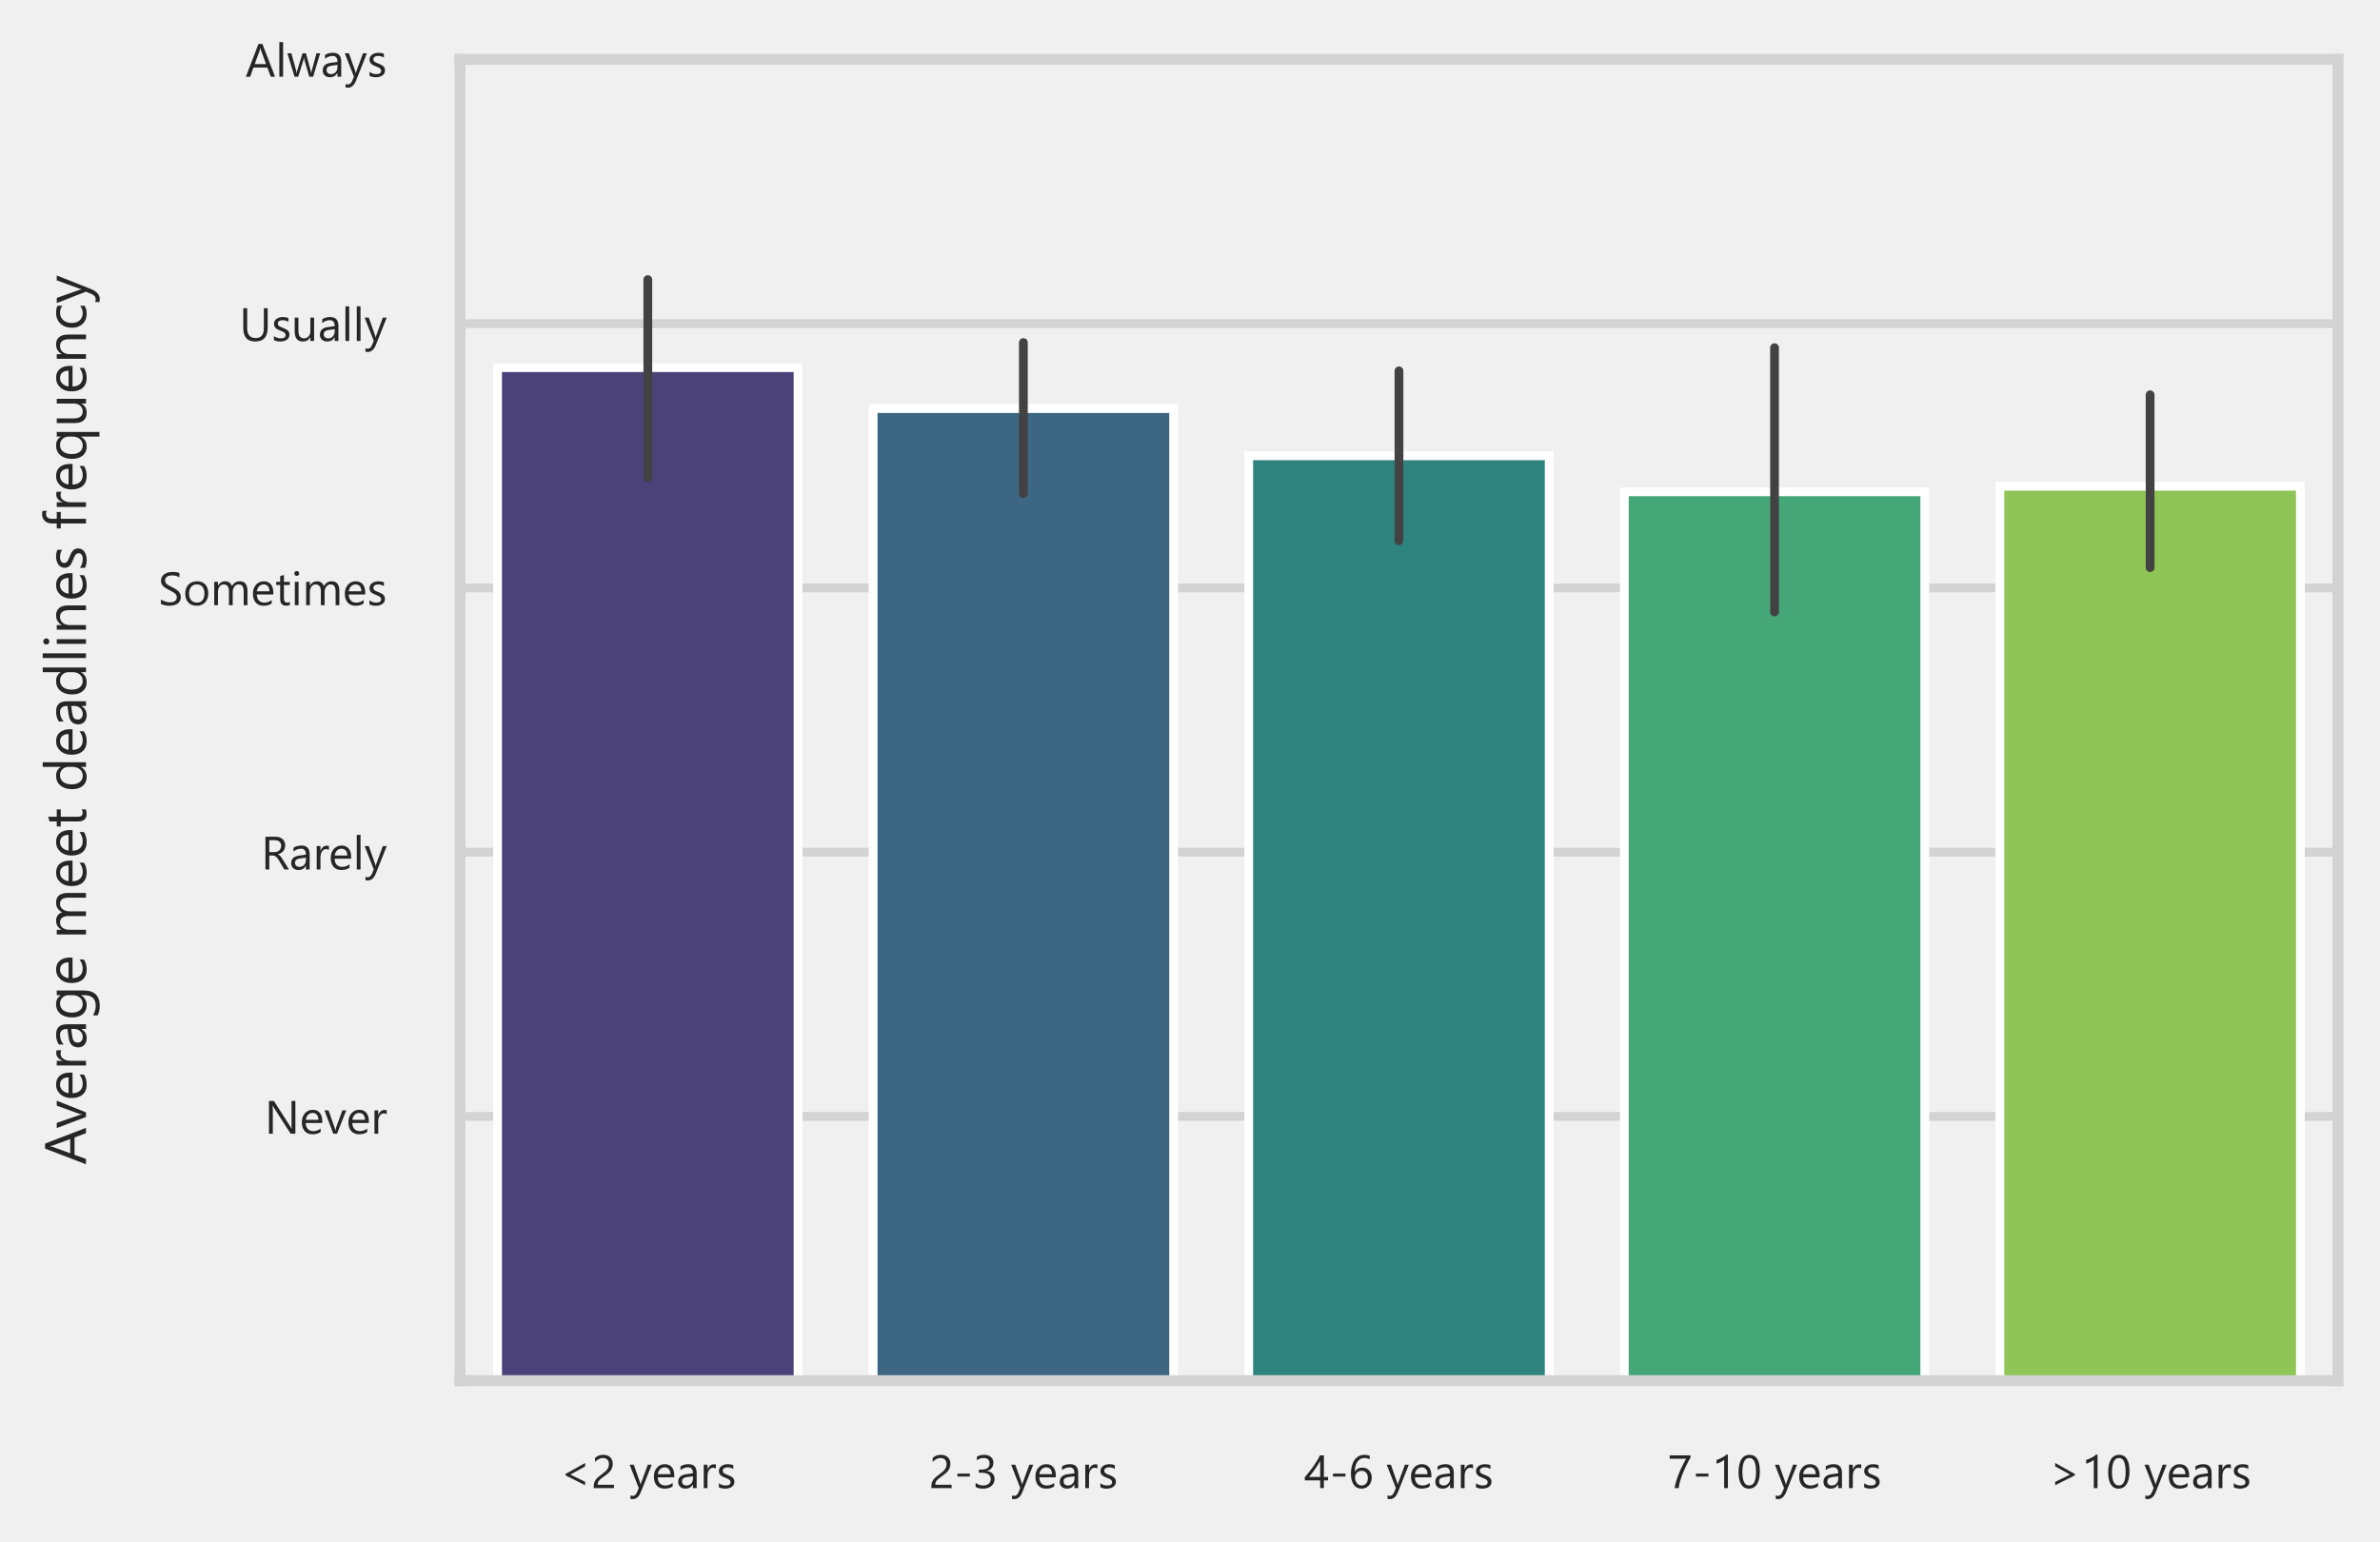
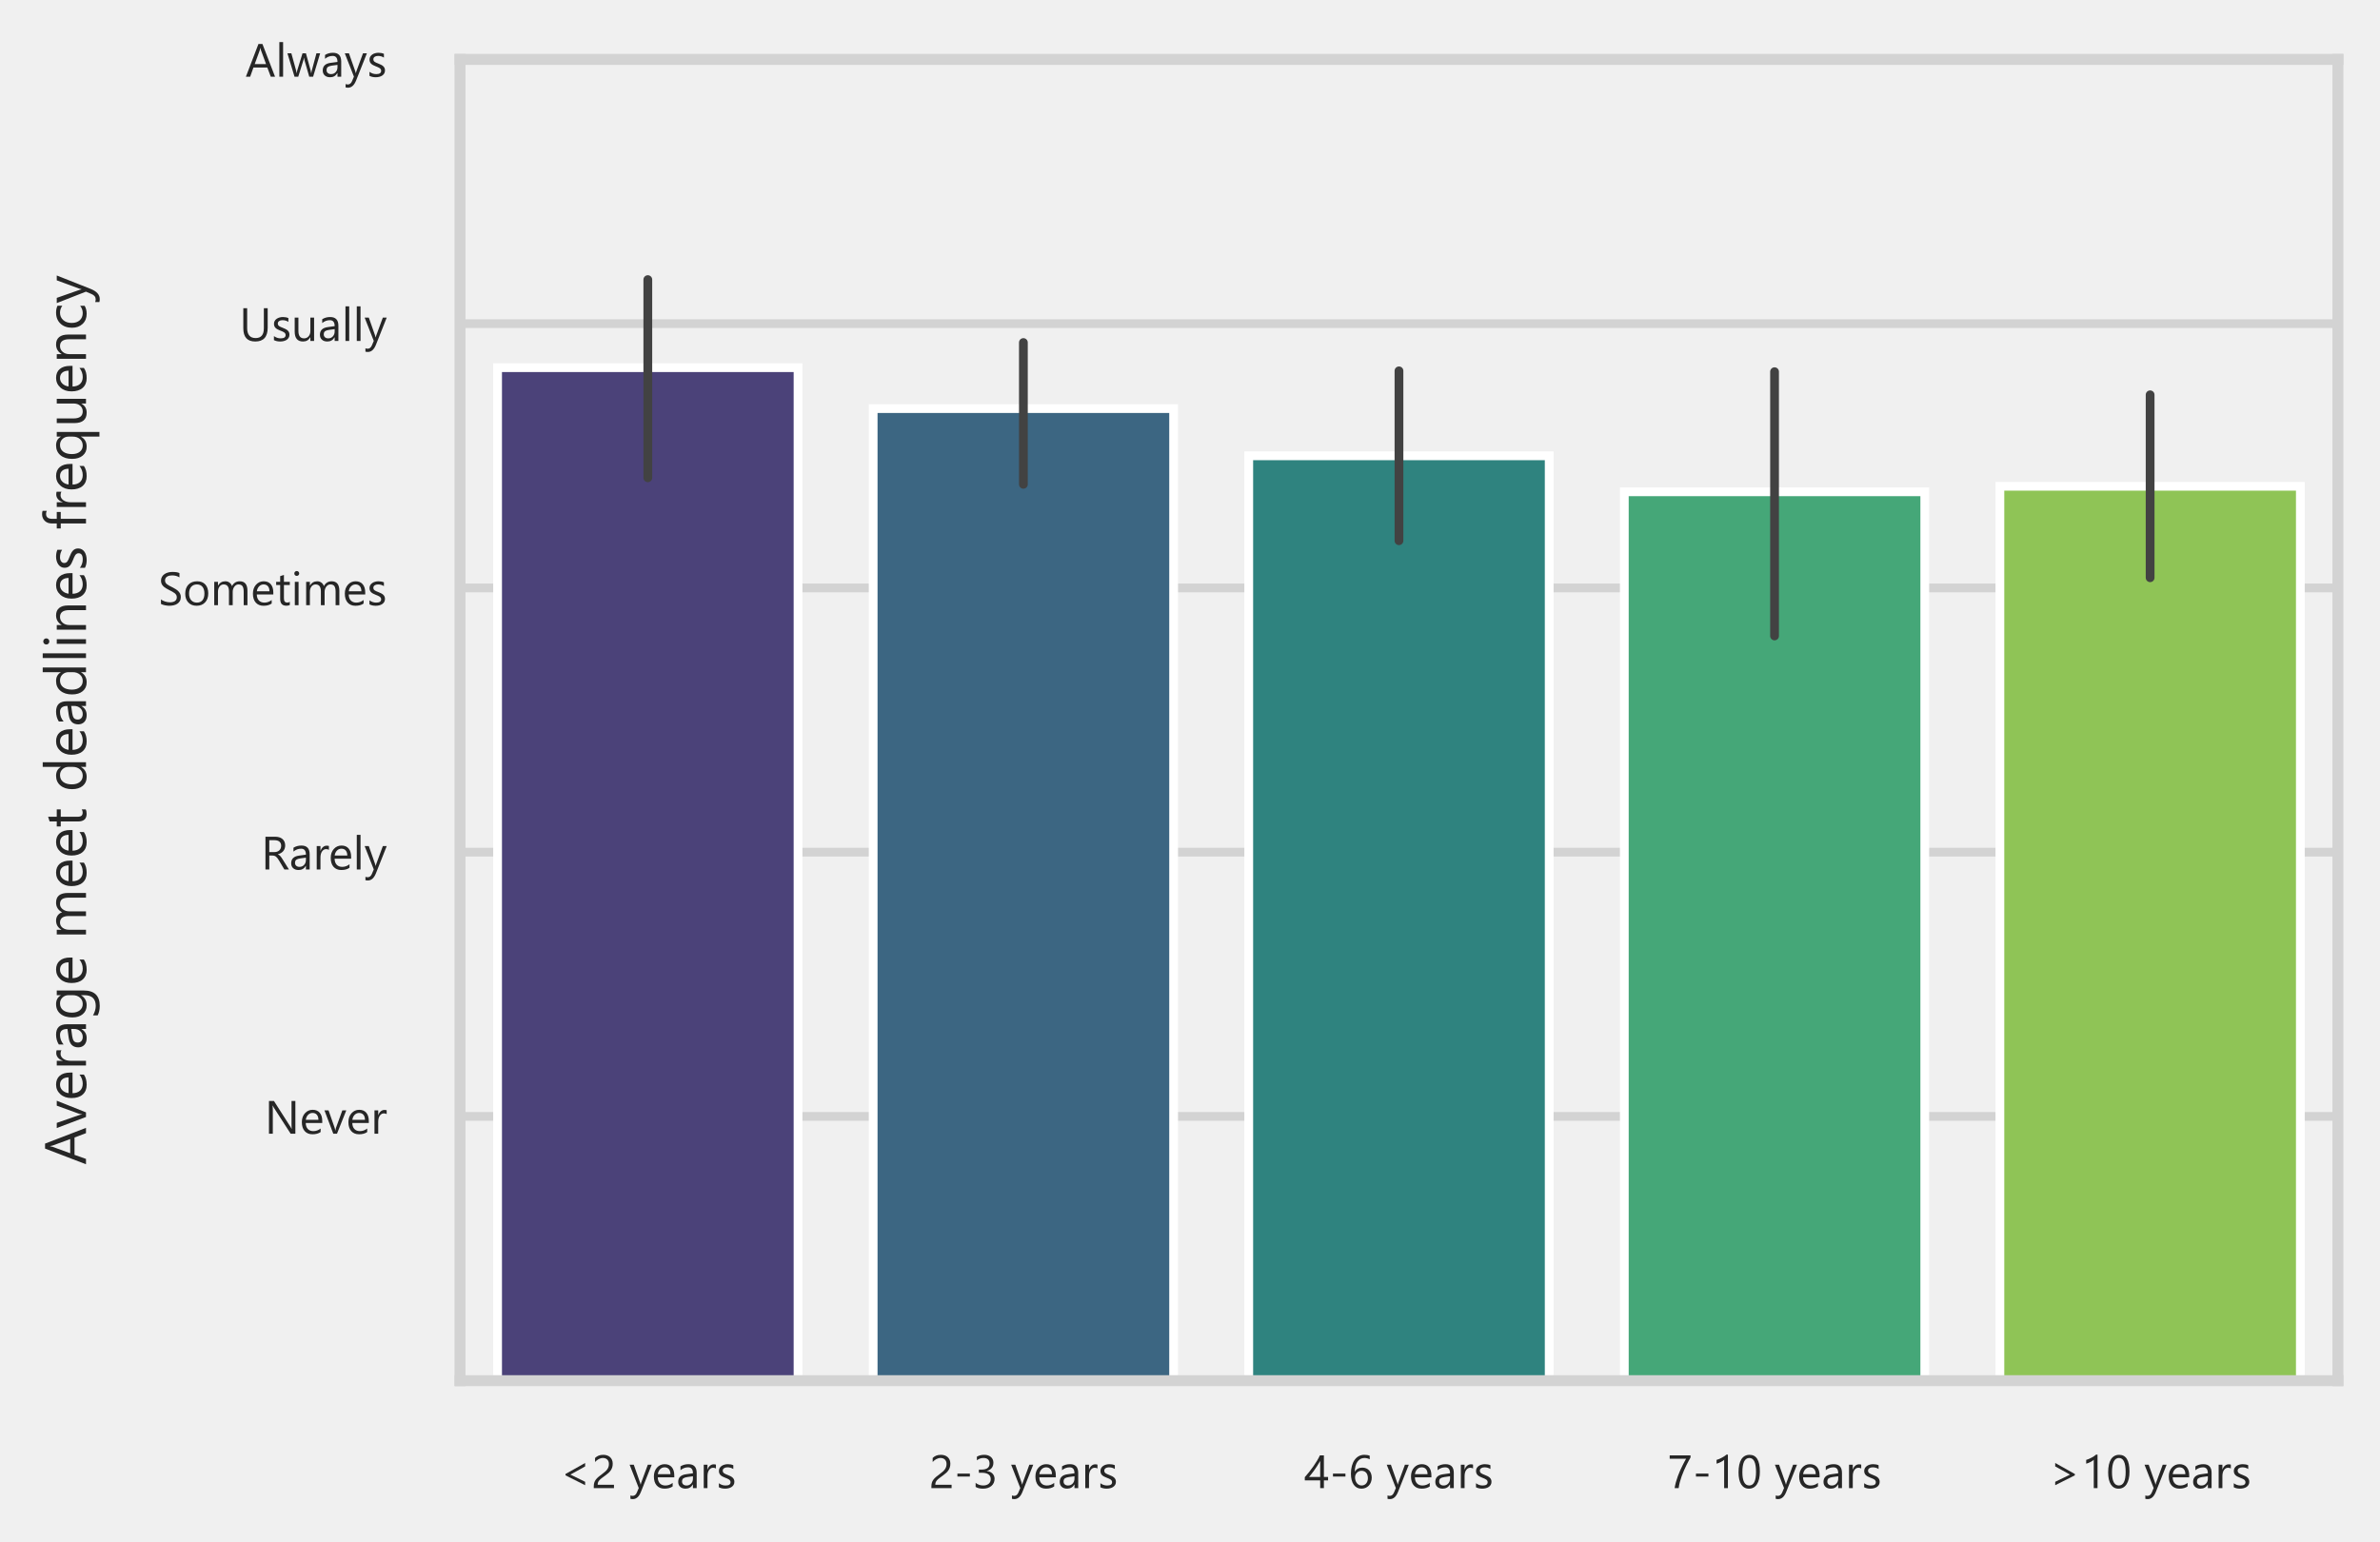
<svg xmlns="http://www.w3.org/2000/svg" xmlns:xlink="http://www.w3.org/1999/xlink" width="407.134pt" height="263.684pt" viewBox="0 0 407.134 263.684" version="1.1">
  <defs>
    <style type="text/css">*{stroke-linejoin: round; stroke-linecap: butt}</style>
  </defs>
  <g id="figure_1">
    <g id="patch_1">
      <path d="M 0 263.684  L 407.134 263.684  L 407.134 0  L 0 0  L 0 263.684  z " style="fill: none" />
    </g>
    <g id="axes_1">
      <g id="patch_2">
        <path d="M 78.694 236.221  L 399.934 236.221  L 399.934 10.161  L 78.694 10.161  L 78.694 236.221  z " style="fill: none" />
      </g>
      <g id="matplotlib.axis_1">
        <g id="xtick_1">
          <g id="text_1">
            <g style="fill: #262626" transform="translate(95.674 254.6012) scale(0.08 -0.08)">
              <defs>
                <path id="SegoeUI-3c" d="M 3538 397  L 850 1747  L 850 1931  L 3538 3438  L 3538 2969  L 1531 1856  L 1531 1844  L 3538 863  L 3538 397  z " transform="scale(0.015625)" />
                <path id="SegoeUI-32" d="M 2413 3306  Q 2413 3513 2348 3666  Q 2284 3819 2173 3920  Q 2063 4022 1913 4072  Q 1763 4122 1588 4122  Q 1438 4122 1294 4081  Q 1150 4041 1014 3969  Q 878 3897 751 3797  Q 625 3697 516 3575  L 516 4125  Q 731 4334 998 4445  Q 1266 4556 1650 4556  Q 1925 4556 2159 4476  Q 2394 4397 2566 4244  Q 2738 4091 2836 3866  Q 2934 3641 2934 3350  Q 2934 3084 2873 2868  Q 2813 2653 2689 2462  Q 2566 2272 2378 2097  Q 2191 1922 1938 1741  Q 1622 1516 1417 1356  Q 1213 1197 1092 1058  Q 972 919 923 780  Q 875 641 875 459  L 3106 459  L 3106 0  L 341 0  L 341 222  Q 341 509 403 728  Q 466 947 609 1144  Q 753 1341 986 1537  Q 1219 1734 1556 1981  Q 1800 2156 1964 2315  Q 2128 2475 2228 2634  Q 2328 2794 2370 2958  Q 2413 3122 2413 3306  z " transform="scale(0.015625)" />
                <path id="SegoeUI-20" transform="scale(0.015625)" />
                <path id="SegoeUI-79" d="M 3066 3200  L 1594 -513  Q 1200 -1506 488 -1506  Q 288 -1506 153 -1466  L 153 -1006  Q 319 -1063 456 -1063  Q 844 -1063 1038 -600  L 1294 6  L 44 3200  L 613 3200  L 1478 738  Q 1494 691 1544 494  L 1563 494  Q 1578 569 1625 731  L 2534 3200  L 3066 3200  z " transform="scale(0.015625)" />
                <path id="SegoeUI-65" d="M 3091 1472  L 831 1472  Q 844 938 1119 647  Q 1394 356 1875 356  Q 2416 356 2869 713  L 2869 231  Q 2447 -75 1753 -75  Q 1075 -75 687 361  Q 300 797 300 1588  Q 300 2334 723 2804  Q 1147 3275 1775 3275  Q 2403 3275 2747 2869  Q 3091 2463 3091 1741  L 3091 1472  z M 2566 1906  Q 2563 2350 2352 2597  Q 2141 2844 1766 2844  Q 1403 2844 1150 2584  Q 897 2325 838 1906  L 2566 1906  z " transform="scale(0.015625)" />
                <path id="SegoeUI-61" d="M 2809 0  L 2297 0  L 2297 500  L 2284 500  Q 1950 -75 1300 -75  Q 822 -75 551 178  Q 281 431 281 850  Q 281 1747 1338 1894  L 2297 2028  Q 2297 2844 1638 2844  Q 1059 2844 594 2450  L 594 2975  Q 1066 3275 1681 3275  Q 2809 3275 2809 2081  L 2809 0  z M 2297 1619  L 1525 1513  Q 1169 1463 987 1336  Q 806 1209 806 888  Q 806 653 973 504  Q 1141 356 1419 356  Q 1800 356 2048 623  Q 2297 891 2297 1300  L 2297 1619  z " transform="scale(0.015625)" />
                <path id="SegoeUI-72" d="M 2188 2681  Q 2053 2784 1800 2784  Q 1472 2784 1251 2475  Q 1031 2166 1031 1631  L 1031 0  L 519 0  L 519 3200  L 1031 3200  L 1031 2541  L 1044 2541  Q 1153 2878 1378 3067  Q 1603 3256 1881 3256  Q 2081 3256 2188 3213  L 2188 2681  z " transform="scale(0.015625)" />
                <path id="SegoeUI-73" d="M 325 116  L 325 666  Q 744 356 1247 356  Q 1922 356 1922 806  Q 1922 934 1864 1023  Q 1806 1113 1707 1181  Q 1609 1250 1476 1304  Q 1344 1359 1191 1419  Q 978 1503 817 1589  Q 656 1675 548 1783  Q 441 1891 386 2028  Q 331 2166 331 2350  Q 331 2575 434 2748  Q 538 2922 709 3039  Q 881 3156 1101 3215  Q 1322 3275 1556 3275  Q 1972 3275 2300 3131  L 2300 2613  Q 1947 2844 1488 2844  Q 1344 2844 1228 2811  Q 1113 2778 1030 2718  Q 947 2659 901 2576  Q 856 2494 856 2394  Q 856 2269 901 2184  Q 947 2100 1034 2034  Q 1122 1969 1247 1916  Q 1372 1863 1531 1800  Q 1744 1719 1912 1633  Q 2081 1547 2200 1439  Q 2319 1331 2383 1190  Q 2447 1050 2447 856  Q 2447 619 2342 444  Q 2238 269 2063 153  Q 1888 38 1659 -18  Q 1431 -75 1181 -75  Q 688 -75 325 116  z " transform="scale(0.015625)" />
              </defs>
              <use xlink:href="#SegoeUI-3c" />
              <use xlink:href="#SegoeUI-32" x="68.408" />
              <use xlink:href="#SegoeUI-20" x="122.314" />
              <use xlink:href="#SegoeUI-79" x="149.707" />
              <use xlink:href="#SegoeUI-65" x="197.596" />
              <use xlink:href="#SegoeUI-61" x="249.891" />
              <use xlink:href="#SegoeUI-72" x="300.77" />
              <use xlink:href="#SegoeUI-73" x="336.16" />
            </g>
          </g>
        </g>
        <g id="xtick_2">
          <g id="text_2">
            <g style="fill: #262626" transform="translate(158.9026 254.6012) scale(0.08 -0.08)">
              <defs>
                <path id="SegoeUI-2d" d="M 2156 1581  L 450 1581  L 450 1984  L 2156 1984  L 2156 1581  z " transform="scale(0.015625)" />
                <path id="SegoeUI-33" d="M 2978 1269  Q 2978 966 2864 717  Q 2750 469 2542 292  Q 2334 116 2043 19  Q 1753 -78 1403 -78  Q 763 -78 384 166  L 384 716  Q 838 359 1422 359  Q 1656 359 1845 418  Q 2034 478 2170 590  Q 2306 703 2379 862  Q 2453 1022 2453 1222  Q 2453 2100 1203 2100  L 831 2100  L 831 2534  L 1184 2534  Q 2291 2534 2291 3359  Q 2291 4122 1447 4122  Q 972 4122 556 3803  L 556 4300  Q 984 4556 1575 4556  Q 1856 4556 2084 4478  Q 2313 4400 2475 4259  Q 2638 4119 2727 3922  Q 2816 3725 2816 3488  Q 2816 2603 1922 2350  L 1922 2338  Q 2150 2313 2344 2227  Q 2538 2141 2678 2003  Q 2819 1866 2898 1680  Q 2978 1494 2978 1269  z " transform="scale(0.015625)" />
              </defs>
              <use xlink:href="#SegoeUI-32" />
              <use xlink:href="#SegoeUI-2d" x="53.906" />
              <use xlink:href="#SegoeUI-33" x="93.896" />
              <use xlink:href="#SegoeUI-20" x="147.803" />
              <use xlink:href="#SegoeUI-79" x="175.195" />
              <use xlink:href="#SegoeUI-65" x="223.084" />
              <use xlink:href="#SegoeUI-61" x="275.379" />
              <use xlink:href="#SegoeUI-72" x="326.258" />
              <use xlink:href="#SegoeUI-73" x="361.648" />
            </g>
          </g>
        </g>
        <g id="xtick_3">
          <g id="text_3">
            <g style="fill: #262626" transform="translate(223.1506 254.6012) scale(0.08 -0.08)">
              <defs>
                <path id="SegoeUI-34" d="M 2656 4481  L 2656 1522  L 3231 1522  L 3231 1053  L 2656 1053  L 2656 0  L 2150 0  L 2150 1053  L 44 1053  L 44 1497  Q 338 1828 638 2204  Q 938 2581 1211 2968  Q 1484 3356 1717 3742  Q 1950 4128 2109 4481  L 2656 4481  z M 622 1522  L 2150 1522  L 2150 3716  Q 1916 3306 1706 2984  Q 1497 2663 1308 2400  Q 1119 2138 947 1925  Q 775 1713 622 1522  z " transform="scale(0.015625)" />
                <path id="SegoeUI-36" d="M 3194 1422  Q 3194 1094 3087 819  Q 2981 544 2793 344  Q 2606 144 2347 33  Q 2088 -78 1784 -78  Q 1447 -78 1180 62  Q 913 203 727 467  Q 541 731 444 1112  Q 347 1494 347 1972  Q 347 2556 476 3032  Q 606 3509 845 3848  Q 1084 4188 1421 4372  Q 1759 4556 2175 4556  Q 2638 4556 2919 4428  L 2919 3944  Q 2572 4122 2188 4122  Q 1888 4122 1647 3987  Q 1406 3853 1234 3608  Q 1063 3363 970 3016  Q 878 2669 878 2244  L 891 2244  Q 1200 2803 1913 2803  Q 2206 2803 2442 2703  Q 2678 2603 2845 2420  Q 3013 2238 3103 1984  Q 3194 1731 3194 1422  z M 2669 1356  Q 2669 1591 2609 1778  Q 2550 1966 2439 2097  Q 2328 2228 2165 2298  Q 2003 2369 1797 2369  Q 1606 2369 1443 2297  Q 1281 2225 1162 2101  Q 1044 1978 976 1814  Q 909 1650 909 1466  Q 909 1234 975 1032  Q 1041 831 1159 681  Q 1278 531 1442 445  Q 1606 359 1806 359  Q 2000 359 2159 432  Q 2319 506 2431 637  Q 2544 769 2606 951  Q 2669 1134 2669 1356  z " transform="scale(0.015625)" />
              </defs>
              <use xlink:href="#SegoeUI-34" />
              <use xlink:href="#SegoeUI-2d" x="53.906" />
              <use xlink:href="#SegoeUI-36" x="93.896" />
              <use xlink:href="#SegoeUI-20" x="147.803" />
              <use xlink:href="#SegoeUI-79" x="175.195" />
              <use xlink:href="#SegoeUI-65" x="223.084" />
              <use xlink:href="#SegoeUI-61" x="275.379" />
              <use xlink:href="#SegoeUI-72" x="326.258" />
              <use xlink:href="#SegoeUI-73" x="361.648" />
            </g>
          </g>
        </g>
        <g id="xtick_4">
          <g id="text_4">
            <g style="fill: #262626" transform="translate(285.2424 254.6012) scale(0.08 -0.08)">
              <defs>
                <path id="SegoeUI-37" d="M 3156 4184  Q 3053 4006 2908 3740  Q 2763 3475 2600 3144  Q 2438 2813 2269 2431  Q 2100 2050 1953 1644  Q 1806 1238 1695 820  Q 1584 403 1534 0  L 984 0  Q 1041 400 1158 817  Q 1275 1234 1423 1636  Q 1572 2038 1737 2409  Q 1903 2781 2059 3093  Q 2216 3406 2345 3645  Q 2475 3884 2553 4019  L 306 4019  L 306 4481  L 3156 4481  L 3156 4184  z " transform="scale(0.015625)" />
                <path id="SegoeUI-31" d="M 2263 0  L 1750 0  L 1750 3872  Q 1691 3813 1577 3736  Q 1463 3659 1320 3584  Q 1178 3509 1020 3443  Q 863 3378 713 3341  L 713 3859  Q 881 3906 1070 3986  Q 1259 4066 1442 4164  Q 1625 4263 1787 4370  Q 1950 4478 2069 4581  L 2263 4581  L 2263 0  z " transform="scale(0.015625)" />
                <path id="SegoeUI-30" d="M 3188 2259  Q 3188 1697 3086 1262  Q 2984 828 2792 529  Q 2600 231 2320 76  Q 2041 -78 1684 -78  Q 1347 -78 1083 70  Q 819 219 637 503  Q 456 788 362 1202  Q 269 1616 269 2150  Q 269 2738 367 3188  Q 466 3638 656 3942  Q 847 4247 1130 4401  Q 1413 4556 1778 4556  Q 3188 4556 3188 2259  z M 2663 2209  Q 2663 4122 1753 4122  Q 794 4122 794 2175  Q 794 359 1734 359  Q 2663 359 2663 2209  z " transform="scale(0.015625)" />
              </defs>
              <use xlink:href="#SegoeUI-37" />
              <use xlink:href="#SegoeUI-2d" x="53.906" />
              <use xlink:href="#SegoeUI-31" x="93.896" />
              <use xlink:href="#SegoeUI-30" x="147.803" />
              <use xlink:href="#SegoeUI-20" x="201.709" />
              <use xlink:href="#SegoeUI-79" x="229.102" />
              <use xlink:href="#SegoeUI-65" x="276.99" />
              <use xlink:href="#SegoeUI-61" x="329.285" />
              <use xlink:href="#SegoeUI-72" x="380.164" />
              <use xlink:href="#SegoeUI-73" x="415.555" />
            </g>
          </g>
        </g>
        <g id="xtick_5">
          <g id="text_5">
            <g style="fill: #262626" transform="translate(350.5097 254.6012) scale(0.08 -0.08)">
              <defs>
                <path id="SegoeUI-3e" d="M 3538 1747  L 850 397  L 850 863  L 2863 1838  L 2863 1856  L 850 2969  L 850 3438  L 3538 1931  L 3538 1747  z " transform="scale(0.015625)" />
              </defs>
              <use xlink:href="#SegoeUI-3e" />
              <use xlink:href="#SegoeUI-31" x="68.408" />
              <use xlink:href="#SegoeUI-30" x="122.314" />
              <use xlink:href="#SegoeUI-20" x="176.221" />
              <use xlink:href="#SegoeUI-79" x="203.613" />
              <use xlink:href="#SegoeUI-65" x="251.502" />
              <use xlink:href="#SegoeUI-61" x="303.797" />
              <use xlink:href="#SegoeUI-72" x="354.676" />
              <use xlink:href="#SegoeUI-73" x="390.066" />
            </g>
          </g>
        </g>
      </g>
      <g id="matplotlib.axis_2">
        <g id="ytick_1">
          <g id="line2d_1">
-             <path d="M 78.694 191.009  L 399.934 191.009  " clip-path="url(#pb842c230b7)" style="fill: none; stroke: #d3d3d3; stroke-width: 1.5; stroke-linecap: round" />
+             <path d="M 78.694 191.009  L 399.934 191.009  " clip-path="url(#p61cf1b491a)" style="fill: none; stroke: #d3d3d3; stroke-width: 1.5; stroke-linecap: round" />
          </g>
          <g id="text_6">
            <g style="fill: #262626" transform="translate(45.2775 193.9705) scale(0.08 -0.08)">
              <defs>
                <path id="SegoeUI-4e" d="M 4200 0  L 3556 0  L 1250 3572  Q 1163 3706 1106 3853  L 1088 3853  Q 1113 3709 1113 3238  L 1113 0  L 588 0  L 588 4481  L 1269 4481  L 3513 966  Q 3653 747 3694 666  L 3706 666  Q 3675 859 3675 1325  L 3675 4481  L 4200 4481  L 4200 0  z " transform="scale(0.015625)" />
                <path id="SegoeUI-76" d="M 3034 3200  L 1759 0  L 1256 0  L 44 3200  L 606 3200  L 1419 875  Q 1509 619 1531 428  L 1544 428  Q 1575 669 1644 863  L 2494 3200  L 3034 3200  z " transform="scale(0.015625)" />
              </defs>
              <use xlink:href="#SegoeUI-4e" />
              <use xlink:href="#SegoeUI-65" x="74.805" />
              <use xlink:href="#SegoeUI-76" x="127.1" />
              <use xlink:href="#SegoeUI-65" x="174.375" />
              <use xlink:href="#SegoeUI-72" x="226.67" />
            </g>
          </g>
        </g>
        <g id="ytick_2">
          <g id="line2d_2">
-             <path d="M 78.694 145.797  L 399.934 145.797  " clip-path="url(#pb842c230b7)" style="fill: none; stroke: #d3d3d3; stroke-width: 1.5; stroke-linecap: round" />
+             <path d="M 78.694 145.797  L 399.934 145.797  " clip-path="url(#p61cf1b491a)" style="fill: none; stroke: #d3d3d3; stroke-width: 1.5; stroke-linecap: round" />
          </g>
          <g id="text_7">
            <g style="fill: #262626" transform="translate(44.675 148.7585) scale(0.08 -0.08)">
              <defs>
                <path id="SegoeUI-52" d="M 3800 0  L 3175 0  L 2425 1256  Q 2322 1431 2225 1554  Q 2128 1678 2026 1756  Q 1925 1834 1808 1870  Q 1691 1906 1544 1906  L 1113 1906  L 1113 0  L 588 0  L 588 4481  L 1925 4481  Q 2219 4481 2467 4407  Q 2716 4334 2898 4184  Q 3081 4034 3184 3811  Q 3288 3588 3288 3288  Q 3288 3053 3217 2858  Q 3147 2663 3017 2509  Q 2888 2356 2705 2248  Q 2522 2141 2294 2081  L 2294 2069  Q 2406 2019 2489 1955  Q 2572 1891 2647 1803  Q 2722 1716 2795 1605  Q 2869 1494 2959 1347  L 3800 0  z M 1113 4006  L 1113 2381  L 1825 2381  Q 2022 2381 2189 2440  Q 2356 2500 2478 2611  Q 2600 2722 2669 2883  Q 2738 3044 2738 3244  Q 2738 3603 2505 3804  Q 2272 4006 1831 4006  L 1113 4006  z " transform="scale(0.015625)" />
                <path id="SegoeUI-6c" d="M 1031 0  L 519 0  L 519 4738  L 1031 4738  L 1031 0  z " transform="scale(0.015625)" />
              </defs>
              <use xlink:href="#SegoeUI-52" />
              <use xlink:href="#SegoeUI-61" x="59.814" />
              <use xlink:href="#SegoeUI-72" x="110.693" />
              <use xlink:href="#SegoeUI-65" x="144.084" />
              <use xlink:href="#SegoeUI-6c" x="196.379" />
              <use xlink:href="#SegoeUI-79" x="220.598" />
            </g>
          </g>
        </g>
        <g id="ytick_3">
          <g id="line2d_3">
-             <path d="M 78.694 100.585  L 399.934 100.585  " clip-path="url(#pb842c230b7)" style="fill: none; stroke: #d3d3d3; stroke-width: 1.5; stroke-linecap: round" />
+             <path d="M 78.694 100.585  L 399.934 100.585  " clip-path="url(#p61cf1b491a)" style="fill: none; stroke: #d3d3d3; stroke-width: 1.5; stroke-linecap: round" />
          </g>
          <g id="text_8">
            <g style="fill: #262626" transform="translate(27.0625 103.5465) scale(0.08 -0.08)">
              <defs>
                <path id="SegoeUI-53" d="M 378 181  L 378 800  Q 484 706 632 631  Q 781 556 945 504  Q 1109 453 1275 425  Q 1441 397 1581 397  Q 2066 397 2305 576  Q 2544 756 2544 1094  Q 2544 1275 2464 1409  Q 2384 1544 2243 1655  Q 2103 1766 1911 1867  Q 1719 1969 1497 2081  Q 1263 2200 1059 2322  Q 856 2444 706 2591  Q 556 2738 470 2923  Q 384 3109 384 3359  Q 384 3666 518 3892  Q 653 4119 872 4266  Q 1091 4413 1370 4484  Q 1650 4556 1941 4556  Q 2603 4556 2906 4397  L 2906 3806  Q 2509 4081 1888 4081  Q 1716 4081 1544 4045  Q 1372 4009 1237 3928  Q 1103 3847 1018 3719  Q 934 3591 934 3406  Q 934 3234 998 3109  Q 1063 2984 1188 2881  Q 1313 2778 1492 2681  Q 1672 2584 1906 2469  Q 2147 2350 2362 2219  Q 2578 2088 2740 1928  Q 2903 1769 2998 1575  Q 3094 1381 3094 1131  Q 3094 800 2964 570  Q 2834 341 2614 197  Q 2394 53 2106 -11  Q 1819 -75 1500 -75  Q 1394 -75 1237 -58  Q 1081 -41 918 -8  Q 756 25 611 73  Q 466 122 378 181  z " transform="scale(0.015625)" />
                <path id="SegoeUI-6f" d="M 1856 -75  Q 1147 -75 723 373  Q 300 822 300 1563  Q 300 2369 740 2822  Q 1181 3275 1931 3275  Q 2647 3275 3048 2834  Q 3450 2394 3450 1613  Q 3450 847 3017 386  Q 2584 -75 1856 -75  z M 1894 2844  Q 1400 2844 1112 2508  Q 825 2172 825 1581  Q 825 1013 1115 684  Q 1406 356 1894 356  Q 2391 356 2658 678  Q 2925 1000 2925 1594  Q 2925 2194 2658 2519  Q 2391 2844 1894 2844  z " transform="scale(0.015625)" />
                <path id="SegoeUI-6d" d="M 5063 0  L 4550 0  L 4550 1838  Q 4550 2369 4386 2606  Q 4222 2844 3834 2844  Q 3506 2844 3276 2544  Q 3047 2244 3047 1825  L 3047 0  L 2534 0  L 2534 1900  Q 2534 2844 1806 2844  Q 1469 2844 1250 2561  Q 1031 2278 1031 1825  L 1031 0  L 519 0  L 519 3200  L 1031 3200  L 1031 2694  L 1044 2694  Q 1384 3275 2038 3275  Q 2366 3275 2609 3092  Q 2853 2909 2944 2613  Q 3300 3275 4006 3275  Q 5063 3275 5063 1972  L 5063 0  z " transform="scale(0.015625)" />
                <path id="SegoeUI-74" d="M 2003 31  Q 1822 -69 1525 -69  Q 684 -69 684 869  L 684 2763  L 134 2763  L 134 3200  L 684 3200  L 684 3981  L 1197 4147  L 1197 3200  L 2003 3200  L 2003 2763  L 1197 2763  L 1197 959  Q 1197 638 1306 500  Q 1416 363 1669 363  Q 1863 363 2003 469  L 2003 31  z " transform="scale(0.015625)" />
                <path id="SegoeUI-69" d="M 781 4013  Q 644 4013 547 4106  Q 450 4200 450 4344  Q 450 4488 547 4583  Q 644 4678 781 4678  Q 922 4678 1020 4583  Q 1119 4488 1119 4344  Q 1119 4206 1020 4109  Q 922 4013 781 4013  z M 1031 0  L 519 0  L 519 3200  L 1031 3200  L 1031 0  z " transform="scale(0.015625)" />
              </defs>
              <use xlink:href="#SegoeUI-53" />
              <use xlink:href="#SegoeUI-6f" x="53.125" />
              <use xlink:href="#SegoeUI-6d" x="111.719" />
              <use xlink:href="#SegoeUI-65" x="197.852" />
              <use xlink:href="#SegoeUI-74" x="250.146" />
              <use xlink:href="#SegoeUI-69" x="284.033" />
              <use xlink:href="#SegoeUI-6d" x="308.252" />
              <use xlink:href="#SegoeUI-65" x="394.385" />
              <use xlink:href="#SegoeUI-73" x="446.68" />
            </g>
          </g>
        </g>
        <g id="ytick_4">
          <g id="line2d_4">
-             <path d="M 78.694 55.373  L 399.934 55.373  " clip-path="url(#pb842c230b7)" style="fill: none; stroke: #d3d3d3; stroke-width: 1.5; stroke-linecap: round" />
+             <path d="M 78.694 55.373  L 399.934 55.373  " clip-path="url(#p61cf1b491a)" style="fill: none; stroke: #d3d3d3; stroke-width: 1.5; stroke-linecap: round" />
          </g>
          <g id="text_9">
            <g style="fill: #262626" transform="translate(40.95875 58.3345) scale(0.08 -0.08)">
              <defs>
                <path id="SegoeUI-55" d="M 3866 1813  Q 3866 -75 2163 -75  Q 531 -75 531 1741  L 531 4481  L 1056 4481  L 1056 1775  Q 1056 397 2219 397  Q 3341 397 3341 1728  L 3341 4481  L 3866 4481  L 3866 1813  z " transform="scale(0.015625)" />
                <path id="SegoeUI-75" d="M 3106 0  L 2594 0  L 2594 506  L 2581 506  Q 2263 -75 1594 -75  Q 450 -75 450 1288  L 450 3200  L 959 3200  L 959 1369  Q 959 356 1734 356  Q 2109 356 2351 632  Q 2594 909 2594 1356  L 2594 3200  L 3106 3200  L 3106 0  z " transform="scale(0.015625)" />
              </defs>
              <use xlink:href="#SegoeUI-55" />
              <use xlink:href="#SegoeUI-73" x="68.701" />
              <use xlink:href="#SegoeUI-75" x="111.133" />
              <use xlink:href="#SegoeUI-61" x="167.725" />
              <use xlink:href="#SegoeUI-6c" x="218.604" />
              <use xlink:href="#SegoeUI-6c" x="242.822" />
              <use xlink:href="#SegoeUI-79" x="267.041" />
            </g>
          </g>
        </g>
        <g id="ytick_5">
          <g id="line2d_5">
-             <path d="M 78.694 10.161  L 399.934 10.161  " clip-path="url(#pb842c230b7)" style="fill: none; stroke: #d3d3d3; stroke-width: 1.5; stroke-linecap: round" />
+             <path d="M 78.694 10.161  L 399.934 10.161  " clip-path="url(#p61cf1b491a)" style="fill: none; stroke: #d3d3d3; stroke-width: 1.5; stroke-linecap: round" />
          </g>
          <g id="text_10">
            <g style="fill: #262626" transform="translate(41.97875 13.1225) scale(0.08 -0.08)">
              <defs>
                <path id="SegoeUI-41" d="M 4056 0  L 3475 0  L 3000 1256  L 1100 1256  L 653 0  L 69 0  L 1788 4481  L 2331 4481  L 4056 0  z M 2828 1728  L 2125 3638  Q 2091 3731 2056 3938  L 2044 3938  Q 2013 3747 1972 3638  L 1275 1728  L 2828 1728  z " transform="scale(0.015625)" />
                <path id="SegoeUI-77" d="M 4550 3200  L 3591 0  L 3059 0  L 2400 2291  Q 2363 2422 2350 2588  L 2338 2588  Q 2328 2475 2272 2297  L 1556 0  L 1044 0  L 75 3200  L 613 3200  L 1275 794  Q 1306 684 1319 506  L 1344 506  Q 1353 644 1400 800  L 2138 3200  L 2606 3200  L 3269 788  Q 3300 672 3316 500  L 3341 500  Q 3347 622 3394 788  L 4044 3200  L 4550 3200  z " transform="scale(0.015625)" />
              </defs>
              <use xlink:href="#SegoeUI-41" />
              <use xlink:href="#SegoeUI-6c" x="64.502" />
              <use xlink:href="#SegoeUI-77" x="88.721" />
              <use xlink:href="#SegoeUI-61" x="160.986" />
              <use xlink:href="#SegoeUI-79" x="211.865" />
              <use xlink:href="#SegoeUI-73" x="260.254" />
            </g>
          </g>
        </g>
        <g id="text_11">
          <g style="fill: #262626" transform="translate(14.70937 199.303) rotate(-90) scale(0.1 -0.1)">
            <defs>
              <path id="SegoeUI-67" d="M 3250 256  Q 3250 -1506 1563 -1506  Q 969 -1506 525 -1281  L 525 -769  Q 1066 -1069 1556 -1069  Q 2738 -1069 2738 188  L 2738 538  L 2725 538  Q 2359 -75 1625 -75  Q 1028 -75 664 351  Q 300 778 300 1497  Q 300 2313 692 2794  Q 1084 3275 1766 3275  Q 2413 3275 2725 2756  L 2738 2756  L 2738 3200  L 3250 3200  L 3250 256  z M 2738 1447  L 2738 1919  Q 2738 2300 2480 2572  Q 2222 2844 1838 2844  Q 1363 2844 1094 2498  Q 825 2153 825 1531  Q 825 997 1083 676  Q 1341 356 1766 356  Q 2197 356 2467 662  Q 2738 969 2738 1447  z " transform="scale(0.015625)" />
              <path id="SegoeUI-64" d="M 3250 0  L 2738 0  L 2738 544  L 2725 544  Q 2369 -75 1625 -75  Q 1022 -75 661 354  Q 300 784 300 1525  Q 300 2319 700 2797  Q 1100 3275 1766 3275  Q 2425 3275 2725 2756  L 2738 2756  L 2738 4738  L 3250 4738  L 3250 0  z M 2738 1447  L 2738 1919  Q 2738 2306 2481 2575  Q 2225 2844 1831 2844  Q 1363 2844 1094 2500  Q 825 2156 825 1550  Q 825 997 1083 676  Q 1341 356 1775 356  Q 2203 356 2470 665  Q 2738 975 2738 1447  z " transform="scale(0.015625)" />
              <path id="SegoeUI-6e" d="M 3175 0  L 2663 0  L 2663 1825  Q 2663 2844 1919 2844  Q 1534 2844 1282 2555  Q 1031 2266 1031 1825  L 1031 0  L 519 0  L 519 3200  L 1031 3200  L 1031 2669  L 1044 2669  Q 1406 3275 2094 3275  Q 2619 3275 2897 2936  Q 3175 2597 3175 1956  L 3175 0  z " transform="scale(0.015625)" />
              <path id="SegoeUI-66" d="M 2100 4288  Q 1950 4372 1759 4372  Q 1222 4372 1222 3694  L 1222 3200  L 1972 3200  L 1972 2763  L 1222 2763  L 1222 0  L 713 0  L 713 2763  L 166 2763  L 166 3200  L 713 3200  L 713 3719  Q 713 4222 1003 4514  Q 1294 4806 1728 4806  Q 1963 4806 2100 4750  L 2100 4288  z " transform="scale(0.015625)" />
              <path id="SegoeUI-71" d="M 3250 -1472  L 2738 -1472  L 2738 550  L 2725 550  Q 2391 -75 1631 -75  Q 1028 -75 664 354  Q 300 784 300 1525  Q 300 2322 700 2798  Q 1100 3275 1775 3275  Q 2431 3275 2725 2756  L 2738 2756  L 2738 3200  L 3250 3200  L 3250 -1472  z M 2738 1441  L 2738 1906  Q 2738 2300 2480 2572  Q 2222 2844 1825 2844  Q 1363 2844 1094 2501  Q 825 2159 825 1538  Q 825 984 1084 670  Q 1344 356 1753 356  Q 2203 356 2470 664  Q 2738 972 2738 1441  z " transform="scale(0.015625)" />
              <path id="SegoeUI-63" d="M 2700 147  Q 2331 -75 1825 -75  Q 1141 -75 720 370  Q 300 816 300 1525  Q 300 2316 753 2795  Q 1206 3275 1963 3275  Q 2384 3275 2706 3119  L 2706 2594  Q 2350 2844 1944 2844  Q 1453 2844 1139 2492  Q 825 2141 825 1569  Q 825 1006 1120 681  Q 1416 356 1913 356  Q 2331 356 2700 634  L 2700 147  z " transform="scale(0.015625)" />
            </defs>
            <use xlink:href="#SegoeUI-41" />
            <use xlink:href="#SegoeUI-76" x="62.377" />
            <use xlink:href="#SegoeUI-65" x="109.652" />
            <use xlink:href="#SegoeUI-72" x="161.947" />
            <use xlink:href="#SegoeUI-61" x="196.713" />
            <use xlink:href="#SegoeUI-67" x="247.592" />
            <use xlink:href="#SegoeUI-65" x="306.479" />
            <use xlink:href="#SegoeUI-20" x="358.773" />
            <use xlink:href="#SegoeUI-6d" x="386.166" />
            <use xlink:href="#SegoeUI-65" x="472.299" />
            <use xlink:href="#SegoeUI-65" x="524.594" />
            <use xlink:href="#SegoeUI-74" x="576.889" />
            <use xlink:href="#SegoeUI-20" x="610.775" />
            <use xlink:href="#SegoeUI-64" x="638.168" />
            <use xlink:href="#SegoeUI-65" x="697.055" />
            <use xlink:href="#SegoeUI-61" x="749.35" />
            <use xlink:href="#SegoeUI-64" x="800.229" />
            <use xlink:href="#SegoeUI-6c" x="859.115" />
            <use xlink:href="#SegoeUI-69" x="883.334" />
            <use xlink:href="#SegoeUI-6e" x="907.553" />
            <use xlink:href="#SegoeUI-65" x="964.145" />
            <use xlink:href="#SegoeUI-73" x="1016.439" />
            <use xlink:href="#SegoeUI-20" x="1058.871" />
            <use xlink:href="#SegoeUI-66" x="1086.264" />
            <use xlink:href="#SegoeUI-72" x="1117.562" />
            <use xlink:href="#SegoeUI-65" x="1150.953" />
            <use xlink:href="#SegoeUI-71" x="1203.248" />
            <use xlink:href="#SegoeUI-75" x="1262.135" />
            <use xlink:href="#SegoeUI-65" x="1318.727" />
            <use xlink:href="#SegoeUI-6e" x="1371.021" />
            <use xlink:href="#SegoeUI-63" x="1427.613" />
            <use xlink:href="#SegoeUI-79" x="1473.805" />
          </g>
        </g>
      </g>
      <g id="patch_3">
-         <path d="M 85.119 236.221  L 136.517 236.221  L 136.517 62.909  L 85.119 62.909  z " clip-path="url(#pb842c230b7)" style="fill: #4b4279; stroke: #ffffff; stroke-width: 1.5; stroke-linejoin: miter" />
+         <path d="M 85.119 236.221  L 136.517 236.221  L 136.517 62.909  L 85.119 62.909  z " clip-path="url(#p61cf1b491a)" style="fill: #4b4279; stroke: #ffffff; stroke-width: 1.5; stroke-linejoin: miter" />
      </g>
      <g id="patch_4">
-         <path d="M 149.367 236.221  L 200.765 236.221  L 200.765 69.906  L 149.367 69.906  z " clip-path="url(#pb842c230b7)" style="fill: #3c6682; stroke: #ffffff; stroke-width: 1.5; stroke-linejoin: miter" />
+         <path d="M 149.367 236.221  L 200.765 236.221  L 200.765 69.906  L 149.367 69.906  z " clip-path="url(#p61cf1b491a)" style="fill: #3c6682; stroke: #ffffff; stroke-width: 1.5; stroke-linejoin: miter" />
      </g>
      <g id="patch_5">
-         <path d="M 213.615 236.221  L 265.013 236.221  L 265.013 77.979  L 213.615 77.979  z " clip-path="url(#pb842c230b7)" style="fill: #2f837f; stroke: #ffffff; stroke-width: 1.5; stroke-linejoin: miter" />
+         <path d="M 213.615 236.221  L 265.013 236.221  L 265.013 77.979  L 213.615 77.979  z " clip-path="url(#p61cf1b491a)" style="fill: #2f837f; stroke: #ffffff; stroke-width: 1.5; stroke-linejoin: miter" />
      </g>
      <g id="patch_6">
-         <path d="M 277.863 236.221  L 329.261 236.221  L 329.261 84.145  L 277.863 84.145  z " clip-path="url(#pb842c230b7)" style="fill: #45a778; stroke: #ffffff; stroke-width: 1.5; stroke-linejoin: miter" />
+         <path d="M 277.863 236.221  L 329.261 236.221  L 329.261 84.145  L 277.863 84.145  z " clip-path="url(#p61cf1b491a)" style="fill: #45a778; stroke: #ffffff; stroke-width: 1.5; stroke-linejoin: miter" />
      </g>
      <g id="patch_7">
-         <path d="M 342.111 236.221  L 393.509 236.221  L 393.509 83.196  L 342.111 83.196  z " clip-path="url(#pb842c230b7)" style="fill: #8fc456; stroke: #ffffff; stroke-width: 1.5; stroke-linejoin: miter" />
+         <path d="M 342.111 236.221  L 393.509 236.221  L 393.509 83.196  L 342.111 83.196  z " clip-path="url(#p61cf1b491a)" style="fill: #8fc456; stroke: #ffffff; stroke-width: 1.5; stroke-linejoin: miter" />
      </g>
      <g id="line2d_6">
-         <path d="M 110.818 81.747  L 110.818 47.838  " clip-path="url(#pb842c230b7)" style="fill: none; stroke: #424242; stroke-width: 1.5; stroke-linecap: round" />
+         <path d="M 110.818 81.747  L 110.818 47.838  " clip-path="url(#p61cf1b491a)" style="fill: none; stroke: #424242; stroke-width: 1.5; stroke-linecap: round" />
      </g>
      <g id="line2d_7">
-         <path d="M 175.066 84.438  L 175.066 58.603  " clip-path="url(#pb842c230b7)" style="fill: none; stroke: #424242; stroke-width: 1.5; stroke-linecap: round" />
+         <path d="M 175.066 82.864  L 175.066 58.603  " clip-path="url(#p61cf1b491a)" style="fill: none; stroke: #424242; stroke-width: 1.5; stroke-linecap: round" />
      </g>
      <g id="line2d_8">
-         <path d="M 239.314 92.512  L 239.314 63.447  " clip-path="url(#pb842c230b7)" style="fill: none; stroke: #424242; stroke-width: 1.5; stroke-linecap: round" />
+         <path d="M 239.314 92.512  L 239.314 63.447  " clip-path="url(#p61cf1b491a)" style="fill: none; stroke: #424242; stroke-width: 1.5; stroke-linecap: round" />
      </g>
      <g id="line2d_9">
-         <path d="M 303.562 104.695  L 303.562 59.483  " clip-path="url(#pb842c230b7)" style="fill: none; stroke: #424242; stroke-width: 1.5; stroke-linecap: round" />
+         <path d="M 303.562 108.806  L 303.562 63.594  " clip-path="url(#p61cf1b491a)" style="fill: none; stroke: #424242; stroke-width: 1.5; stroke-linecap: round" />
      </g>
      <g id="line2d_10">
-         <path d="M 367.81 97.107  L 367.81 67.546  " clip-path="url(#pb842c230b7)" style="fill: none; stroke: #424242; stroke-width: 1.5; stroke-linecap: round" />
+         <path d="M 367.81 98.846  L 367.81 67.546  " clip-path="url(#p61cf1b491a)" style="fill: none; stroke: #424242; stroke-width: 1.5; stroke-linecap: round" />
      </g>
      <g id="patch_8">
        <path d="M 78.694 236.221  L 78.694 10.161  " style="fill: none; stroke: #d3d3d3; stroke-width: 1.875; stroke-linejoin: miter; stroke-linecap: square" />
      </g>
      <g id="patch_9">
        <path d="M 399.934 236.221  L 399.934 10.161  " style="fill: none; stroke: #d3d3d3; stroke-width: 1.875; stroke-linejoin: miter; stroke-linecap: square" />
      </g>
      <g id="patch_10">
        <path d="M 78.694 236.221  L 399.934 236.221  " style="fill: none; stroke: #d3d3d3; stroke-width: 1.875; stroke-linejoin: miter; stroke-linecap: square" />
      </g>
      <g id="patch_11">
        <path d="M 78.694 10.161  L 399.934 10.161  " style="fill: none; stroke: #d3d3d3; stroke-width: 1.875; stroke-linejoin: miter; stroke-linecap: square" />
      </g>
    </g>
  </g>
  <defs>
-     <clipPath id="pb842c230b7">
+     <clipPath id="p61cf1b491a">
      <rect x="78.694" y="10.161" width="321.24" height="226.06" />
    </clipPath>
  </defs>
</svg>
